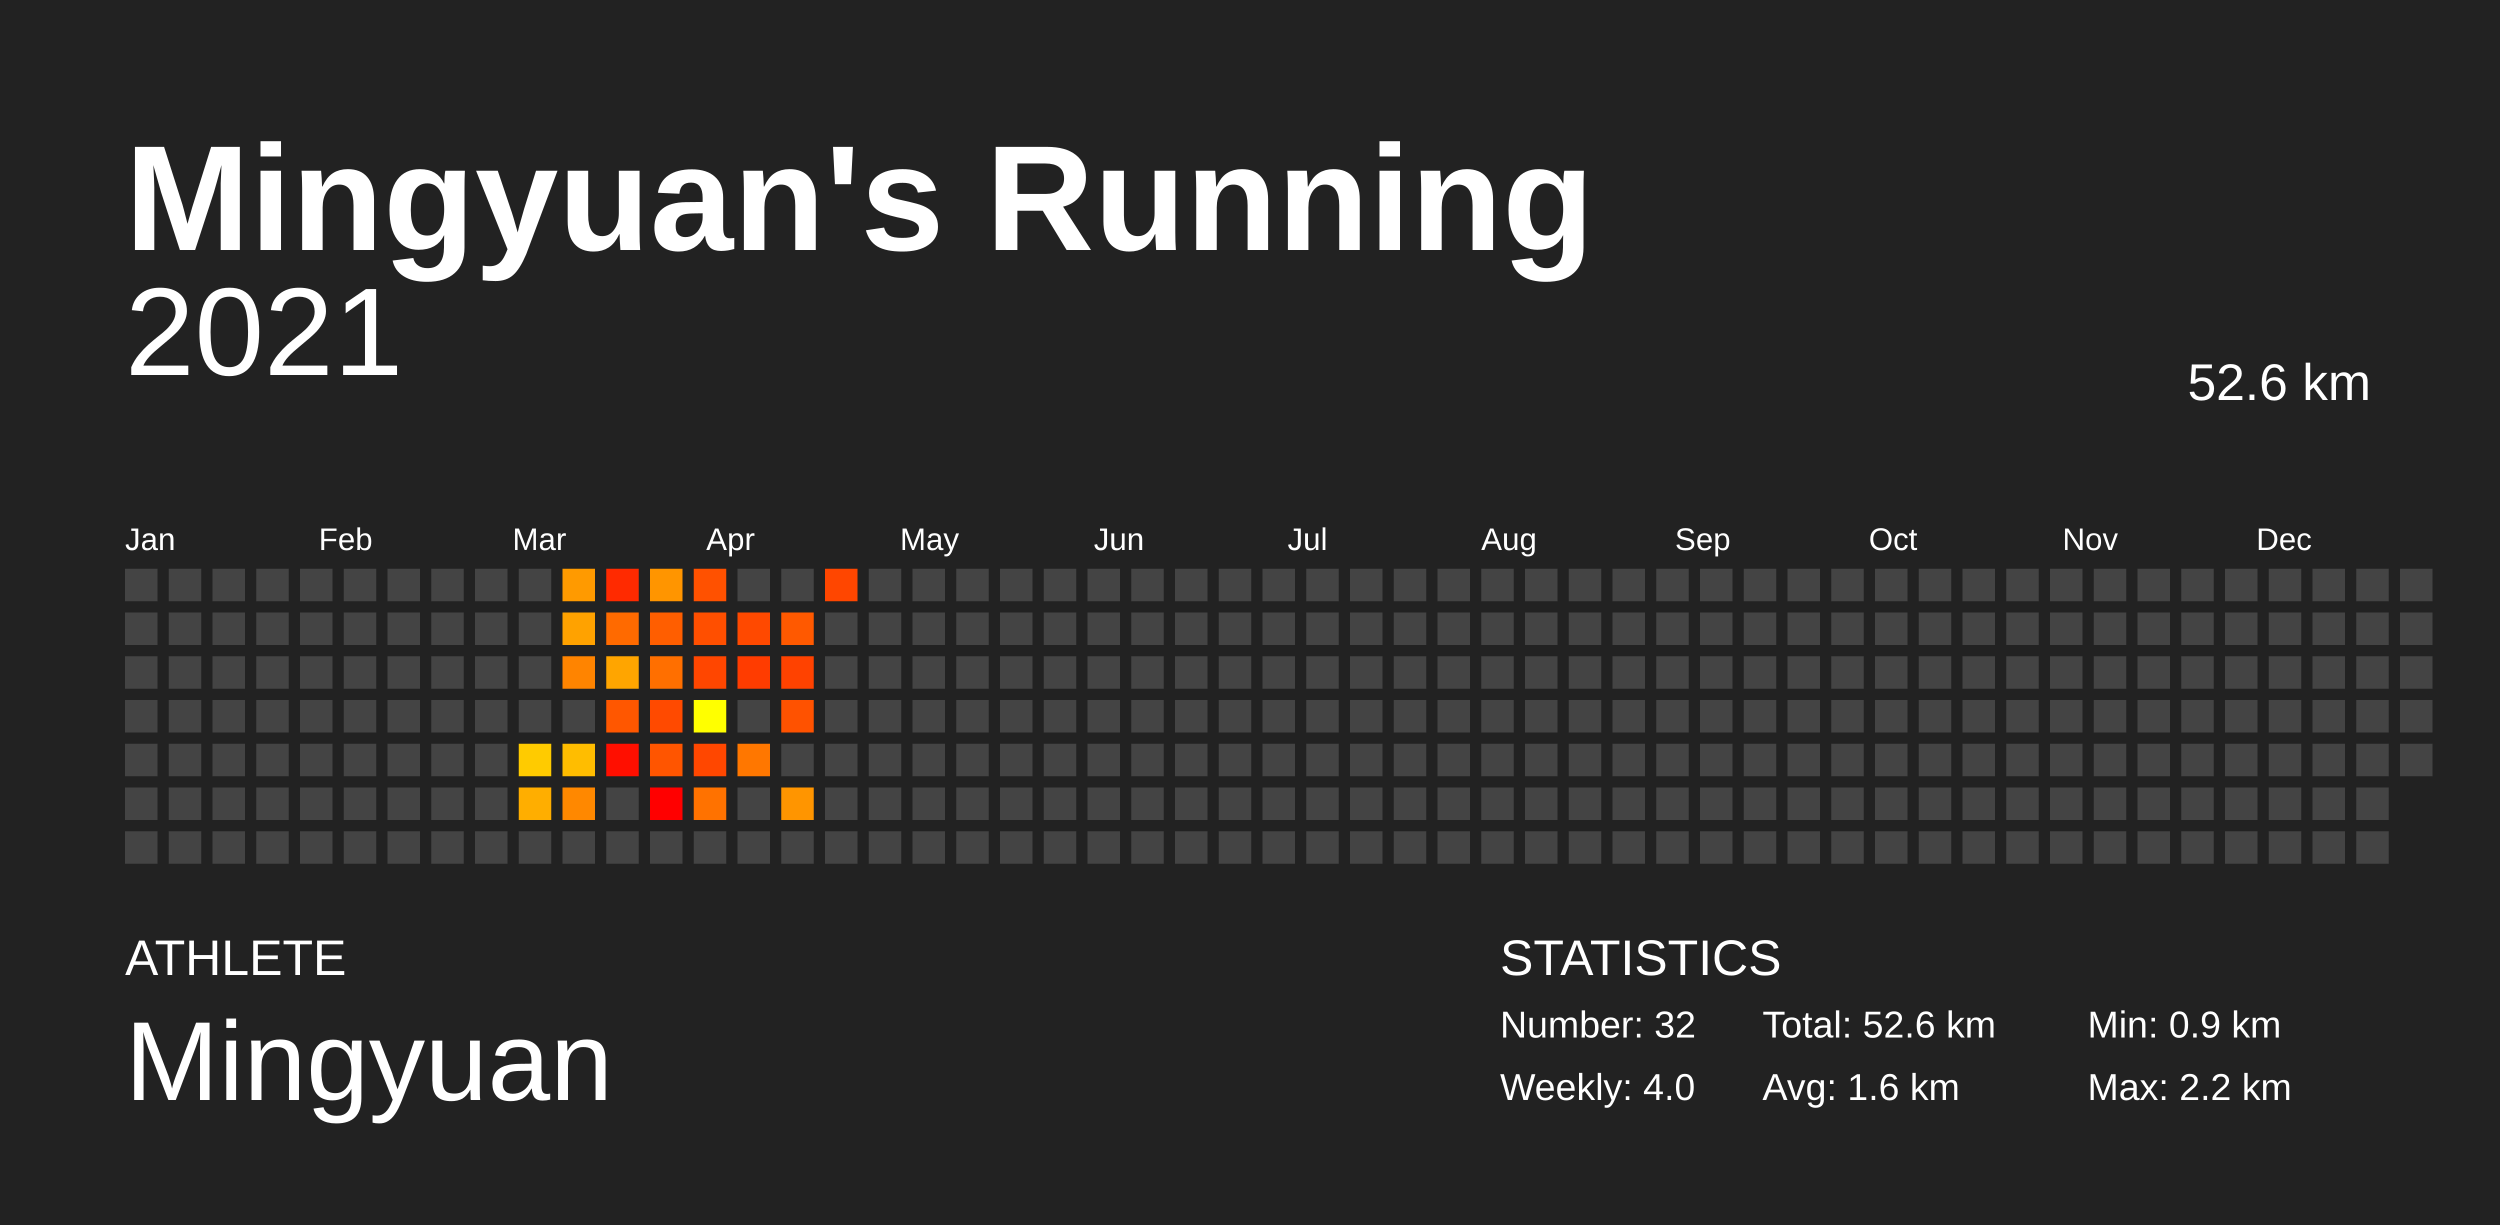
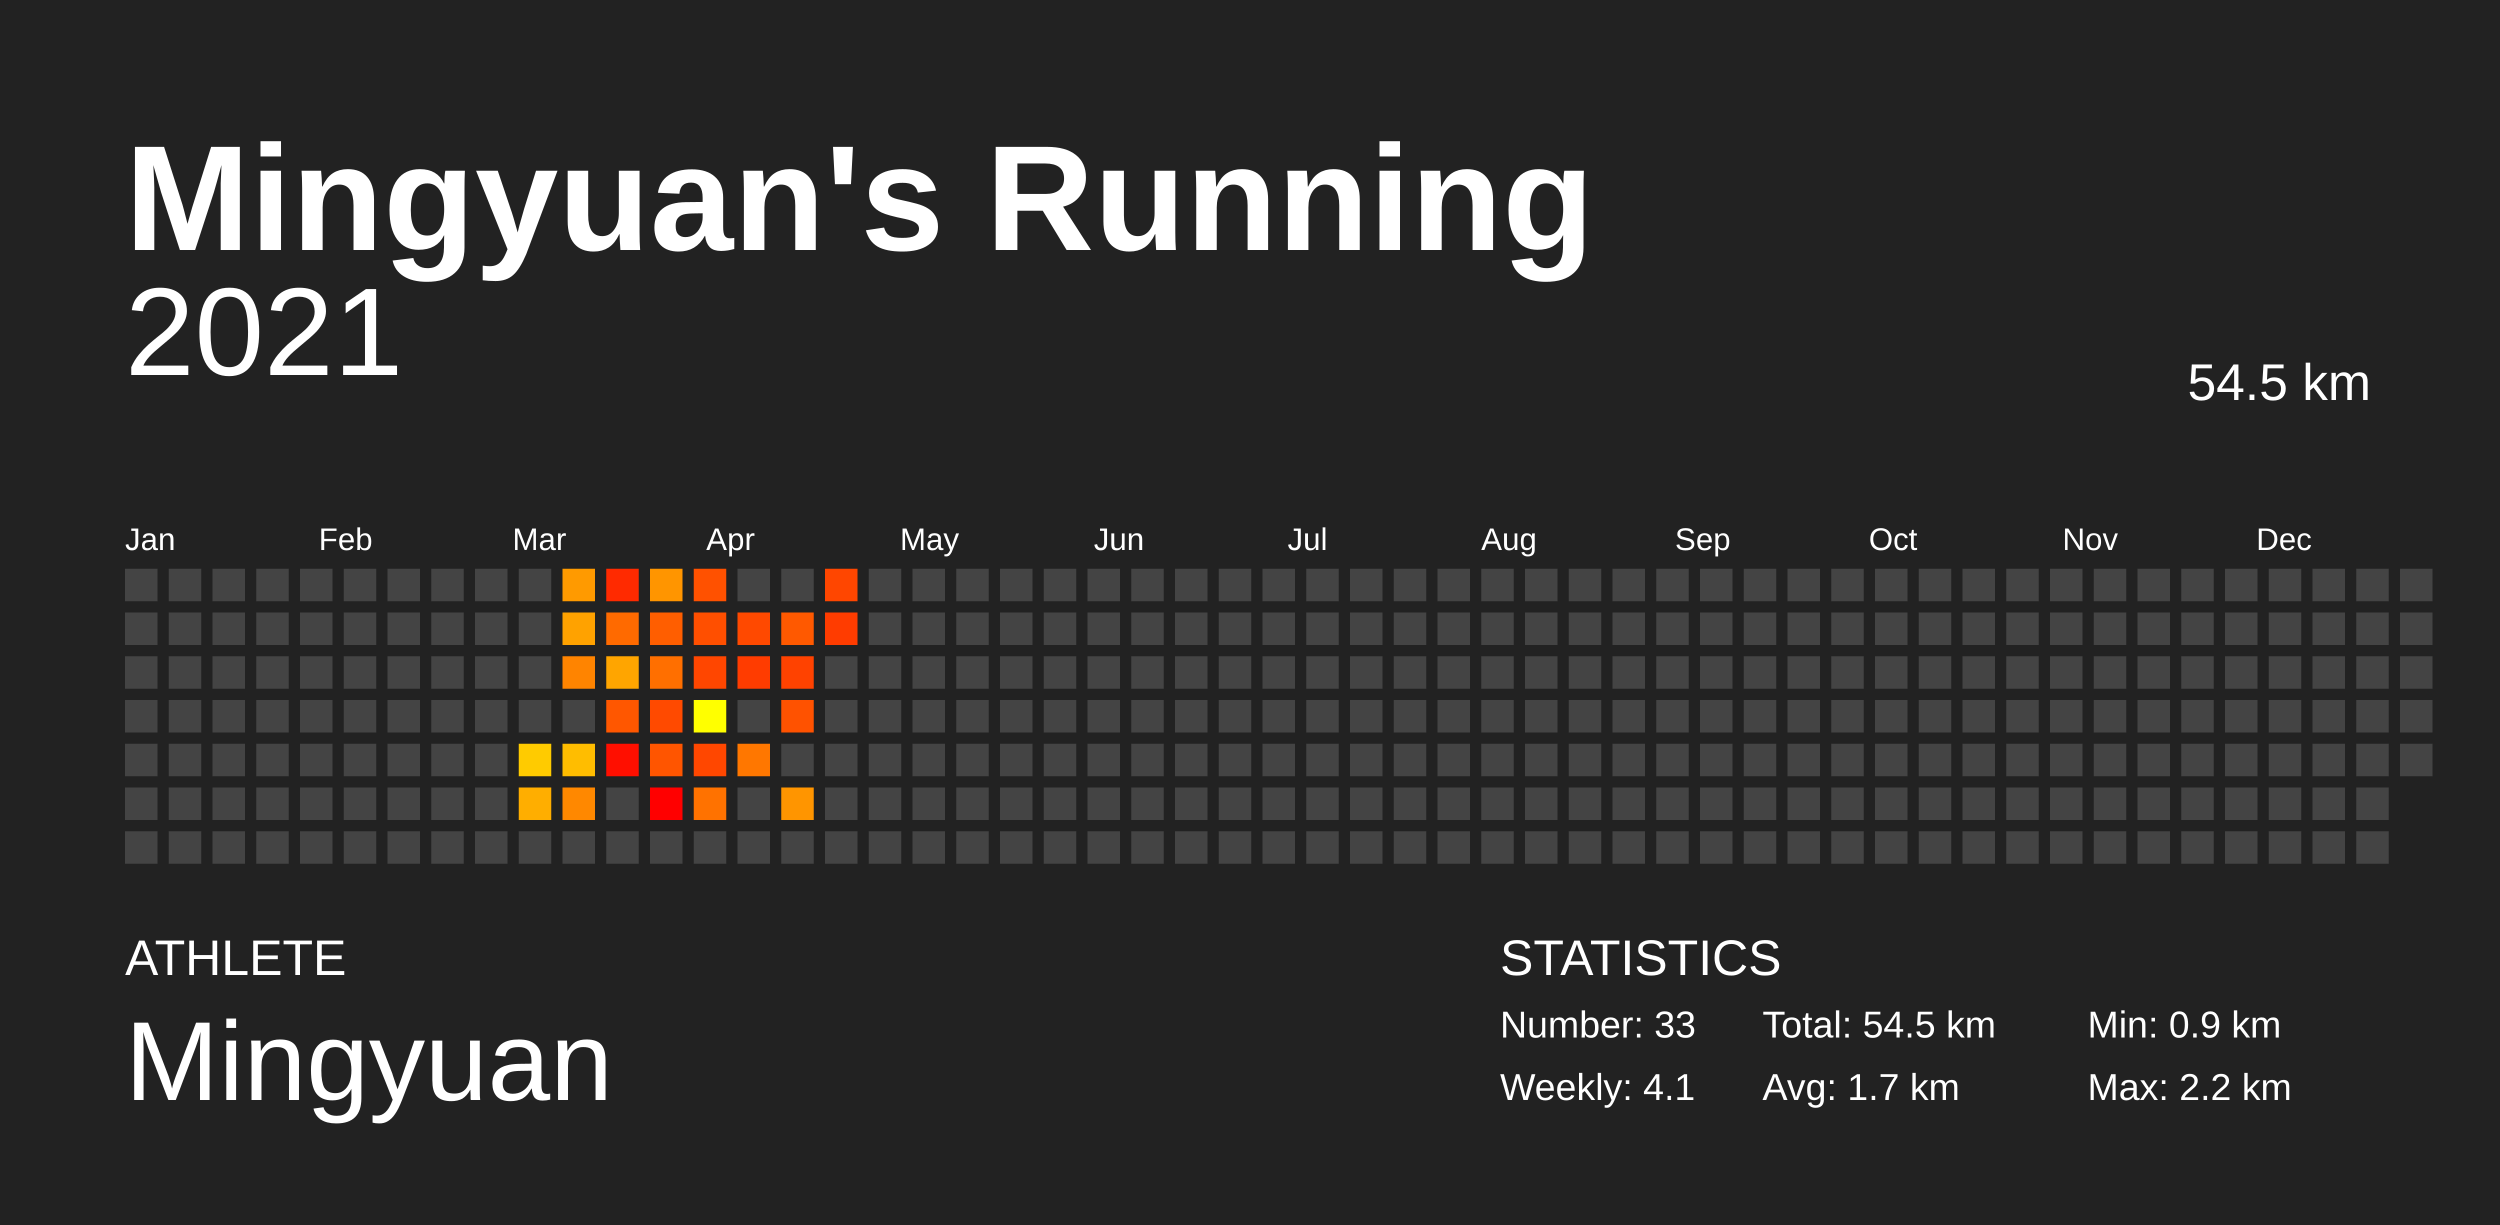
<svg xmlns="http://www.w3.org/2000/svg" baseProfile="full" height="98mm" version="1.1" viewBox="0,0,200,98" width="200mm">
  <defs />
  <rect fill="#222222" height="98" width="200" x="0" y="0" />
  <text fill="#FFFFFF" style="font-size:12px; font-family:Arial; font-weight:bold;" x="10" y="20">Mingyuan's Running</text>
  <text fill="#FFFFFF" style="font-size:4px; font-family:Arial" x="10" y="78">ATHLETE</text>
  <text fill="#FFFFFF" style="font-size:9px; font-family:Arial" x="10" y="88">Mingyuan</text>
  <text fill="#FFFFFF" style="font-size:4px; font-family:Arial" x="120" y="78">STATISTICS</text>
-   <text fill="#FFFFFF" style="font-size:3px; font-family:Arial" x="120" y="83">Number: 32</text>
-   <text fill="#FFFFFF" style="font-size:3px; font-family:Arial" x="120" y="88">Weekly: 4.0</text>
-   <text fill="#FFFFFF" style="font-size:3px; font-family:Arial" x="141" y="83">Total: 52.6 km</text>
-   <text fill="#FFFFFF" style="font-size:3px; font-family:Arial" x="141" y="88">Avg: 1.6 km</text>
+   <text fill="#FFFFFF" style="font-size:3px; font-family:Arial" x="120" y="83">Number: 33</text>
+   <text fill="#FFFFFF" style="font-size:3px; font-family:Arial" x="120" y="88">Weekly: 4.1</text>
+   <text fill="#FFFFFF" style="font-size:3px; font-family:Arial" x="141" y="83">Total: 54.5 km</text>
+   <text fill="#FFFFFF" style="font-size:3px; font-family:Arial" x="141" y="88">Avg: 1.7 km</text>
  <text fill="#FFFFFF" style="font-size:3px; font-family:Arial" x="167" y="83">Min: 0.9 km</text>
  <text fill="#FFFFFF" style="font-size:3px; font-family:Arial" x="167" y="88">Max: 2.2 km</text>
  <text alignment-baseline="hanging" fill="#FFFFFF" style="font-size:10.0px; font-family:Arial;" x="10" y="30">2021</text>
-   <text alignment-baseline="hanging" fill="#FFFFFF" style="font-size:4.125px; font-family:Arial;" x="175" y="32">52.6 km</text>
+   <text alignment-baseline="hanging" fill="#FFFFFF" style="font-size:4.125px; font-family:Arial;" x="175" y="32">54.5 km</text>
  <text fill="#FFFFFF" style="font-size:2.5px; font-family:Arial" x="10.0" y="44">Jan</text>
  <text fill="#FFFFFF" style="font-size:2.5px; font-family:Arial" x="25.5" y="44">Feb</text>
  <text fill="#FFFFFF" style="font-size:2.5px; font-family:Arial" x="41.0" y="44">Mar</text>
  <text fill="#FFFFFF" style="font-size:2.5px; font-family:Arial" x="56.5" y="44">Apr</text>
  <text fill="#FFFFFF" style="font-size:2.5px; font-family:Arial" x="72.0" y="44">May</text>
  <text fill="#FFFFFF" style="font-size:2.5px; font-family:Arial" x="87.5" y="44">Jun</text>
  <text fill="#FFFFFF" style="font-size:2.5px; font-family:Arial" x="103.0" y="44">Jul</text>
  <text fill="#FFFFFF" style="font-size:2.5px; font-family:Arial" x="118.5" y="44">Aug</text>
  <text fill="#FFFFFF" style="font-size:2.5px; font-family:Arial" x="134.0" y="44">Sep</text>
  <text fill="#FFFFFF" style="font-size:2.5px; font-family:Arial" x="149.5" y="44">Oct</text>
  <text fill="#FFFFFF" style="font-size:2.5px; font-family:Arial" x="165.0" y="44">Nov</text>
  <text fill="#FFFFFF" style="font-size:2.5px; font-family:Arial" x="180.5" y="44">Dec</text>
  <rect fill="#444444" height="2.6" width="2.6" x="10.0" y="45.5" />
  <rect fill="#444444" height="2.6" width="2.6" x="10.0" y="49.0" />
  <rect fill="#444444" height="2.6" width="2.6" x="10.0" y="52.5" />
  <rect fill="#444444" height="2.6" width="2.6" x="10.0" y="56.0" />
  <rect fill="#444444" height="2.6" width="2.6" x="10.0" y="59.5" />
  <rect fill="#444444" height="2.6" width="2.6" x="10.0" y="63.0" />
  <rect fill="#444444" height="2.6" width="2.6" x="10.0" y="66.5" />
  <rect fill="#444444" height="2.6" width="2.6" x="13.5" y="45.5" />
  <rect fill="#444444" height="2.6" width="2.6" x="13.5" y="49.0" />
  <rect fill="#444444" height="2.6" width="2.6" x="13.5" y="52.5" />
  <rect fill="#444444" height="2.6" width="2.6" x="13.5" y="56.0" />
  <rect fill="#444444" height="2.6" width="2.6" x="13.5" y="59.5" />
  <rect fill="#444444" height="2.6" width="2.6" x="13.5" y="63.0" />
  <rect fill="#444444" height="2.6" width="2.6" x="13.5" y="66.5" />
  <rect fill="#444444" height="2.6" width="2.6" x="17.0" y="45.5" />
  <rect fill="#444444" height="2.6" width="2.6" x="17.0" y="49.0" />
  <rect fill="#444444" height="2.6" width="2.6" x="17.0" y="52.5" />
  <rect fill="#444444" height="2.6" width="2.6" x="17.0" y="56.0" />
  <rect fill="#444444" height="2.6" width="2.6" x="17.0" y="59.5" />
  <rect fill="#444444" height="2.6" width="2.6" x="17.0" y="63.0" />
  <rect fill="#444444" height="2.6" width="2.6" x="17.0" y="66.5" />
  <rect fill="#444444" height="2.6" width="2.6" x="20.5" y="45.5" />
  <rect fill="#444444" height="2.6" width="2.6" x="20.5" y="49.0" />
  <rect fill="#444444" height="2.6" width="2.6" x="20.5" y="52.5" />
  <rect fill="#444444" height="2.6" width="2.6" x="20.5" y="56.0" />
  <rect fill="#444444" height="2.6" width="2.6" x="20.5" y="59.5" />
  <rect fill="#444444" height="2.6" width="2.6" x="20.5" y="63.0" />
  <rect fill="#444444" height="2.6" width="2.6" x="20.5" y="66.5" />
  <rect fill="#444444" height="2.6" width="2.6" x="24.0" y="45.5" />
  <rect fill="#444444" height="2.6" width="2.6" x="24.0" y="49.0" />
  <rect fill="#444444" height="2.6" width="2.6" x="24.0" y="52.5" />
  <rect fill="#444444" height="2.6" width="2.6" x="24.0" y="56.0" />
  <rect fill="#444444" height="2.6" width="2.6" x="24.0" y="59.5" />
  <rect fill="#444444" height="2.6" width="2.6" x="24.0" y="63.0" />
  <rect fill="#444444" height="2.6" width="2.6" x="24.0" y="66.5" />
  <rect fill="#444444" height="2.6" width="2.6" x="27.5" y="45.5" />
  <rect fill="#444444" height="2.6" width="2.6" x="27.5" y="49.0" />
  <rect fill="#444444" height="2.6" width="2.6" x="27.5" y="52.5" />
  <rect fill="#444444" height="2.6" width="2.6" x="27.5" y="56.0" />
  <rect fill="#444444" height="2.6" width="2.6" x="27.5" y="59.5" />
  <rect fill="#444444" height="2.6" width="2.6" x="27.5" y="63.0" />
  <rect fill="#444444" height="2.6" width="2.6" x="27.5" y="66.5" />
  <rect fill="#444444" height="2.6" width="2.6" x="31.0" y="45.5" />
  <rect fill="#444444" height="2.6" width="2.6" x="31.0" y="49.0" />
  <rect fill="#444444" height="2.6" width="2.6" x="31.0" y="52.5" />
  <rect fill="#444444" height="2.6" width="2.6" x="31.0" y="56.0" />
  <rect fill="#444444" height="2.6" width="2.6" x="31.0" y="59.5" />
  <rect fill="#444444" height="2.6" width="2.6" x="31.0" y="63.0" />
  <rect fill="#444444" height="2.6" width="2.6" x="31.0" y="66.5" />
  <rect fill="#444444" height="2.6" width="2.6" x="34.5" y="45.5" />
  <rect fill="#444444" height="2.6" width="2.6" x="34.5" y="49.0" />
  <rect fill="#444444" height="2.6" width="2.6" x="34.5" y="52.5" />
  <rect fill="#444444" height="2.6" width="2.6" x="34.5" y="56.0" />
  <rect fill="#444444" height="2.6" width="2.6" x="34.5" y="59.5" />
  <rect fill="#444444" height="2.6" width="2.6" x="34.5" y="63.0" />
  <rect fill="#444444" height="2.6" width="2.6" x="34.5" y="66.5" />
  <rect fill="#444444" height="2.6" width="2.6" x="38.0" y="45.5" />
  <rect fill="#444444" height="2.6" width="2.6" x="38.0" y="49.0" />
  <rect fill="#444444" height="2.6" width="2.6" x="38.0" y="52.5" />
  <rect fill="#444444" height="2.6" width="2.6" x="38.0" y="56.0" />
  <rect fill="#444444" height="2.6" width="2.6" x="38.0" y="59.5" />
  <rect fill="#444444" height="2.6" width="2.6" x="38.0" y="63.0" />
  <rect fill="#444444" height="2.6" width="2.6" x="38.0" y="66.5" />
  <rect fill="#444444" height="2.6" width="2.6" x="41.5" y="45.5" />
  <rect fill="#444444" height="2.6" width="2.6" x="41.5" y="49.0" />
  <rect fill="#444444" height="2.6" width="2.6" x="41.5" y="52.5" />
  <rect fill="#444444" height="2.6" width="2.6" x="41.5" y="56.0" />
  <rect fill="#ffcb00" height="2.6" width="2.6" x="41.5" y="59.5" />
  <rect fill="#ffae00" height="2.6" width="2.6" x="41.5" y="63.0" />
  <rect fill="#444444" height="2.6" width="2.6" x="41.5" y="66.5" />
  <rect fill="#ff9a00" height="2.6" width="2.6" x="45.0" y="45.5" />
  <rect fill="#ffa200" height="2.6" width="2.6" x="45.0" y="49.0" />
  <rect fill="#ff8400" height="2.6" width="2.6" x="45.0" y="52.5" />
  <rect fill="#444444" height="2.6" width="2.6" x="45.0" y="56.0" />
  <rect fill="#ffbd00" height="2.6" width="2.6" x="45.0" y="59.5" />
  <rect fill="#ff8800" height="2.6" width="2.6" x="45.0" y="63.0" />
  <rect fill="#444444" height="2.6" width="2.6" x="45.0" y="66.5" />
  <rect fill="#ff2a00" height="2.6" width="2.6" x="48.5" y="45.5" />
  <rect fill="#ff6a00" height="2.6" width="2.6" x="48.5" y="49.0" />
  <rect fill="#ffa500" height="2.6" width="2.6" x="48.5" y="52.5" />
  <rect fill="#ff5700" height="2.6" width="2.6" x="48.5" y="56.0" />
  <rect fill="#ff0f00" height="2.6" width="2.6" x="48.5" y="59.5" />
  <rect fill="#444444" height="2.6" width="2.6" x="48.5" y="63.0" />
  <rect fill="#444444" height="2.6" width="2.6" x="48.5" y="66.5" />
  <rect fill="#ff9500" height="2.6" width="2.6" x="52.0" y="45.5" />
  <rect fill="#ff5e00" height="2.6" width="2.6" x="52.0" y="49.0" />
  <rect fill="#ff6f00" height="2.6" width="2.6" x="52.0" y="52.5" />
  <rect fill="#ff4a00" height="2.6" width="2.6" x="52.0" y="56.0" />
  <rect fill="#ff5500" height="2.6" width="2.6" x="52.0" y="59.5" />
  <rect fill="#ff0000" height="2.6" width="2.6" x="52.0" y="63.0" />
  <rect fill="#444444" height="2.6" width="2.6" x="52.0" y="66.5" />
  <rect fill="#ff5100" height="2.6" width="2.6" x="55.5" y="45.5" />
  <rect fill="#ff4f00" height="2.6" width="2.6" x="55.5" y="49.0" />
  <rect fill="#ff4600" height="2.6" width="2.6" x="55.5" y="52.5" />
  <rect fill="#ffff00" height="2.6" width="2.6" x="55.5" y="56.0" />
  <rect fill="#ff4700" height="2.6" width="2.6" x="55.5" y="59.5" />
  <rect fill="#ff7200" height="2.6" width="2.6" x="55.5" y="63.0" />
  <rect fill="#444444" height="2.6" width="2.6" x="55.5" y="66.5" />
  <rect fill="#444444" height="2.6" width="2.6" x="59.0" y="45.5" />
  <rect fill="#ff4900" height="2.6" width="2.6" x="59.0" y="49.0" />
  <rect fill="#ff3c00" height="2.6" width="2.6" x="59.0" y="52.5" />
  <rect fill="#444444" height="2.6" width="2.6" x="59.0" y="56.0" />
  <rect fill="#ff7700" height="2.6" width="2.6" x="59.0" y="59.5" />
  <rect fill="#444444" height="2.6" width="2.6" x="59.0" y="63.0" />
  <rect fill="#444444" height="2.6" width="2.6" x="59.0" y="66.5" />
  <rect fill="#444444" height="2.6" width="2.6" x="62.5" y="45.5" />
  <rect fill="#ff5900" height="2.6" width="2.6" x="62.5" y="49.0" />
  <rect fill="#ff4200" height="2.6" width="2.6" x="62.5" y="52.5" />
  <rect fill="#ff5200" height="2.6" width="2.6" x="62.5" y="56.0" />
  <rect fill="#444444" height="2.6" width="2.6" x="62.5" y="59.5" />
  <rect fill="#ff9500" height="2.6" width="2.6" x="62.5" y="63.0" />
  <rect fill="#444444" height="2.6" width="2.6" x="62.5" y="66.5" />
  <rect fill="#ff4600" height="2.6" width="2.6" x="66.0" y="45.5" />
-   <rect fill="#444444" height="2.6" width="2.6" x="66.0" y="49.0" />
+   <rect fill="#ff3c00" height="2.6" width="2.6" x="66.0" y="49.0" />
  <rect fill="#444444" height="2.6" width="2.6" x="66.0" y="52.5" />
  <rect fill="#444444" height="2.6" width="2.6" x="66.0" y="56.0" />
  <rect fill="#444444" height="2.6" width="2.6" x="66.0" y="59.5" />
  <rect fill="#444444" height="2.6" width="2.6" x="66.0" y="63.0" />
  <rect fill="#444444" height="2.6" width="2.6" x="66.0" y="66.5" />
  <rect fill="#444444" height="2.6" width="2.6" x="69.5" y="45.5" />
  <rect fill="#444444" height="2.6" width="2.6" x="69.5" y="49.0" />
  <rect fill="#444444" height="2.6" width="2.6" x="69.5" y="52.5" />
  <rect fill="#444444" height="2.6" width="2.6" x="69.5" y="56.0" />
  <rect fill="#444444" height="2.6" width="2.6" x="69.5" y="59.5" />
  <rect fill="#444444" height="2.6" width="2.6" x="69.5" y="63.0" />
  <rect fill="#444444" height="2.6" width="2.6" x="69.5" y="66.5" />
  <rect fill="#444444" height="2.6" width="2.6" x="73.0" y="45.5" />
  <rect fill="#444444" height="2.6" width="2.6" x="73.0" y="49.0" />
  <rect fill="#444444" height="2.6" width="2.6" x="73.0" y="52.5" />
  <rect fill="#444444" height="2.6" width="2.6" x="73.0" y="56.0" />
  <rect fill="#444444" height="2.6" width="2.6" x="73.0" y="59.5" />
  <rect fill="#444444" height="2.6" width="2.6" x="73.0" y="63.0" />
  <rect fill="#444444" height="2.6" width="2.6" x="73.0" y="66.5" />
  <rect fill="#444444" height="2.6" width="2.6" x="76.5" y="45.5" />
  <rect fill="#444444" height="2.6" width="2.6" x="76.5" y="49.0" />
  <rect fill="#444444" height="2.6" width="2.6" x="76.5" y="52.5" />
  <rect fill="#444444" height="2.6" width="2.6" x="76.5" y="56.0" />
  <rect fill="#444444" height="2.6" width="2.6" x="76.5" y="59.5" />
  <rect fill="#444444" height="2.6" width="2.6" x="76.5" y="63.0" />
  <rect fill="#444444" height="2.6" width="2.6" x="76.5" y="66.5" />
  <rect fill="#444444" height="2.6" width="2.6" x="80.0" y="45.5" />
  <rect fill="#444444" height="2.6" width="2.6" x="80.0" y="49.0" />
  <rect fill="#444444" height="2.6" width="2.6" x="80.0" y="52.5" />
  <rect fill="#444444" height="2.6" width="2.6" x="80.0" y="56.0" />
  <rect fill="#444444" height="2.6" width="2.6" x="80.0" y="59.5" />
  <rect fill="#444444" height="2.6" width="2.6" x="80.0" y="63.0" />
  <rect fill="#444444" height="2.6" width="2.6" x="80.0" y="66.5" />
  <rect fill="#444444" height="2.6" width="2.6" x="83.5" y="45.5" />
  <rect fill="#444444" height="2.6" width="2.6" x="83.5" y="49.0" />
  <rect fill="#444444" height="2.6" width="2.6" x="83.5" y="52.5" />
  <rect fill="#444444" height="2.6" width="2.6" x="83.5" y="56.0" />
  <rect fill="#444444" height="2.6" width="2.6" x="83.5" y="59.5" />
  <rect fill="#444444" height="2.6" width="2.6" x="83.5" y="63.0" />
  <rect fill="#444444" height="2.6" width="2.6" x="83.5" y="66.5" />
  <rect fill="#444444" height="2.6" width="2.6" x="87.0" y="45.5" />
  <rect fill="#444444" height="2.6" width="2.6" x="87.0" y="49.0" />
  <rect fill="#444444" height="2.6" width="2.6" x="87.0" y="52.5" />
  <rect fill="#444444" height="2.6" width="2.6" x="87.0" y="56.0" />
  <rect fill="#444444" height="2.6" width="2.6" x="87.0" y="59.5" />
  <rect fill="#444444" height="2.6" width="2.6" x="87.0" y="63.0" />
  <rect fill="#444444" height="2.6" width="2.6" x="87.0" y="66.5" />
  <rect fill="#444444" height="2.6" width="2.6" x="90.5" y="45.5" />
  <rect fill="#444444" height="2.6" width="2.6" x="90.5" y="49.0" />
  <rect fill="#444444" height="2.6" width="2.6" x="90.5" y="52.5" />
  <rect fill="#444444" height="2.6" width="2.6" x="90.5" y="56.0" />
  <rect fill="#444444" height="2.6" width="2.6" x="90.5" y="59.5" />
  <rect fill="#444444" height="2.6" width="2.6" x="90.5" y="63.0" />
  <rect fill="#444444" height="2.6" width="2.6" x="90.5" y="66.5" />
  <rect fill="#444444" height="2.6" width="2.6" x="94.0" y="45.5" />
  <rect fill="#444444" height="2.6" width="2.6" x="94.0" y="49.0" />
  <rect fill="#444444" height="2.6" width="2.6" x="94.0" y="52.5" />
  <rect fill="#444444" height="2.6" width="2.6" x="94.0" y="56.0" />
  <rect fill="#444444" height="2.6" width="2.6" x="94.0" y="59.5" />
  <rect fill="#444444" height="2.6" width="2.6" x="94.0" y="63.0" />
  <rect fill="#444444" height="2.6" width="2.6" x="94.0" y="66.5" />
  <rect fill="#444444" height="2.6" width="2.6" x="97.5" y="45.5" />
  <rect fill="#444444" height="2.6" width="2.6" x="97.5" y="49.0" />
  <rect fill="#444444" height="2.6" width="2.6" x="97.5" y="52.5" />
  <rect fill="#444444" height="2.6" width="2.6" x="97.5" y="56.0" />
  <rect fill="#444444" height="2.6" width="2.6" x="97.5" y="59.5" />
  <rect fill="#444444" height="2.6" width="2.6" x="97.5" y="63.0" />
  <rect fill="#444444" height="2.6" width="2.6" x="97.5" y="66.5" />
  <rect fill="#444444" height="2.6" width="2.6" x="101.0" y="45.5" />
  <rect fill="#444444" height="2.6" width="2.6" x="101.0" y="49.0" />
  <rect fill="#444444" height="2.6" width="2.6" x="101.0" y="52.5" />
  <rect fill="#444444" height="2.6" width="2.6" x="101.0" y="56.0" />
  <rect fill="#444444" height="2.6" width="2.6" x="101.0" y="59.5" />
  <rect fill="#444444" height="2.6" width="2.6" x="101.0" y="63.0" />
  <rect fill="#444444" height="2.6" width="2.6" x="101.0" y="66.5" />
  <rect fill="#444444" height="2.6" width="2.6" x="104.5" y="45.5" />
  <rect fill="#444444" height="2.6" width="2.6" x="104.5" y="49.0" />
  <rect fill="#444444" height="2.6" width="2.6" x="104.5" y="52.5" />
  <rect fill="#444444" height="2.6" width="2.6" x="104.5" y="56.0" />
  <rect fill="#444444" height="2.6" width="2.6" x="104.5" y="59.5" />
  <rect fill="#444444" height="2.6" width="2.6" x="104.5" y="63.0" />
  <rect fill="#444444" height="2.6" width="2.6" x="104.5" y="66.5" />
  <rect fill="#444444" height="2.6" width="2.6" x="108.0" y="45.5" />
  <rect fill="#444444" height="2.6" width="2.6" x="108.0" y="49.0" />
  <rect fill="#444444" height="2.6" width="2.6" x="108.0" y="52.5" />
  <rect fill="#444444" height="2.6" width="2.6" x="108.0" y="56.0" />
  <rect fill="#444444" height="2.6" width="2.6" x="108.0" y="59.5" />
  <rect fill="#444444" height="2.6" width="2.6" x="108.0" y="63.0" />
  <rect fill="#444444" height="2.6" width="2.6" x="108.0" y="66.5" />
  <rect fill="#444444" height="2.6" width="2.6" x="111.5" y="45.5" />
  <rect fill="#444444" height="2.6" width="2.6" x="111.5" y="49.0" />
  <rect fill="#444444" height="2.6" width="2.6" x="111.5" y="52.5" />
  <rect fill="#444444" height="2.6" width="2.6" x="111.5" y="56.0" />
  <rect fill="#444444" height="2.6" width="2.6" x="111.5" y="59.5" />
  <rect fill="#444444" height="2.6" width="2.6" x="111.5" y="63.0" />
  <rect fill="#444444" height="2.6" width="2.6" x="111.5" y="66.5" />
  <rect fill="#444444" height="2.6" width="2.6" x="115.0" y="45.5" />
  <rect fill="#444444" height="2.6" width="2.6" x="115.0" y="49.0" />
  <rect fill="#444444" height="2.6" width="2.6" x="115.0" y="52.5" />
  <rect fill="#444444" height="2.6" width="2.6" x="115.0" y="56.0" />
  <rect fill="#444444" height="2.6" width="2.6" x="115.0" y="59.5" />
  <rect fill="#444444" height="2.6" width="2.6" x="115.0" y="63.0" />
  <rect fill="#444444" height="2.6" width="2.6" x="115.0" y="66.5" />
  <rect fill="#444444" height="2.6" width="2.6" x="118.5" y="45.5" />
  <rect fill="#444444" height="2.6" width="2.6" x="118.5" y="49.0" />
  <rect fill="#444444" height="2.6" width="2.6" x="118.5" y="52.5" />
  <rect fill="#444444" height="2.6" width="2.6" x="118.5" y="56.0" />
  <rect fill="#444444" height="2.6" width="2.6" x="118.5" y="59.5" />
  <rect fill="#444444" height="2.6" width="2.6" x="118.5" y="63.0" />
  <rect fill="#444444" height="2.6" width="2.6" x="118.5" y="66.5" />
  <rect fill="#444444" height="2.6" width="2.6" x="122.0" y="45.5" />
  <rect fill="#444444" height="2.6" width="2.6" x="122.0" y="49.0" />
  <rect fill="#444444" height="2.6" width="2.6" x="122.0" y="52.5" />
  <rect fill="#444444" height="2.6" width="2.6" x="122.0" y="56.0" />
  <rect fill="#444444" height="2.6" width="2.6" x="122.0" y="59.5" />
  <rect fill="#444444" height="2.6" width="2.6" x="122.0" y="63.0" />
  <rect fill="#444444" height="2.6" width="2.6" x="122.0" y="66.5" />
  <rect fill="#444444" height="2.6" width="2.6" x="125.5" y="45.5" />
  <rect fill="#444444" height="2.6" width="2.6" x="125.5" y="49.0" />
  <rect fill="#444444" height="2.6" width="2.6" x="125.5" y="52.5" />
  <rect fill="#444444" height="2.6" width="2.6" x="125.5" y="56.0" />
  <rect fill="#444444" height="2.6" width="2.6" x="125.5" y="59.5" />
  <rect fill="#444444" height="2.6" width="2.6" x="125.5" y="63.0" />
  <rect fill="#444444" height="2.6" width="2.6" x="125.5" y="66.5" />
  <rect fill="#444444" height="2.6" width="2.6" x="129.0" y="45.5" />
  <rect fill="#444444" height="2.6" width="2.6" x="129.0" y="49.0" />
  <rect fill="#444444" height="2.6" width="2.6" x="129.0" y="52.5" />
  <rect fill="#444444" height="2.6" width="2.6" x="129.0" y="56.0" />
  <rect fill="#444444" height="2.6" width="2.6" x="129.0" y="59.5" />
  <rect fill="#444444" height="2.6" width="2.6" x="129.0" y="63.0" />
  <rect fill="#444444" height="2.6" width="2.6" x="129.0" y="66.5" />
  <rect fill="#444444" height="2.6" width="2.6" x="132.5" y="45.5" />
  <rect fill="#444444" height="2.6" width="2.6" x="132.5" y="49.0" />
  <rect fill="#444444" height="2.6" width="2.6" x="132.5" y="52.5" />
  <rect fill="#444444" height="2.6" width="2.6" x="132.5" y="56.0" />
  <rect fill="#444444" height="2.6" width="2.6" x="132.5" y="59.5" />
  <rect fill="#444444" height="2.6" width="2.6" x="132.5" y="63.0" />
  <rect fill="#444444" height="2.6" width="2.6" x="132.5" y="66.5" />
  <rect fill="#444444" height="2.6" width="2.6" x="136.0" y="45.5" />
  <rect fill="#444444" height="2.6" width="2.6" x="136.0" y="49.0" />
  <rect fill="#444444" height="2.6" width="2.6" x="136.0" y="52.5" />
  <rect fill="#444444" height="2.6" width="2.6" x="136.0" y="56.0" />
  <rect fill="#444444" height="2.6" width="2.6" x="136.0" y="59.5" />
  <rect fill="#444444" height="2.6" width="2.6" x="136.0" y="63.0" />
  <rect fill="#444444" height="2.6" width="2.6" x="136.0" y="66.5" />
  <rect fill="#444444" height="2.6" width="2.6" x="139.5" y="45.5" />
  <rect fill="#444444" height="2.6" width="2.6" x="139.5" y="49.0" />
  <rect fill="#444444" height="2.6" width="2.6" x="139.5" y="52.5" />
  <rect fill="#444444" height="2.6" width="2.6" x="139.5" y="56.0" />
  <rect fill="#444444" height="2.6" width="2.6" x="139.5" y="59.5" />
  <rect fill="#444444" height="2.6" width="2.6" x="139.5" y="63.0" />
  <rect fill="#444444" height="2.6" width="2.6" x="139.5" y="66.5" />
  <rect fill="#444444" height="2.6" width="2.6" x="143.0" y="45.5" />
  <rect fill="#444444" height="2.6" width="2.6" x="143.0" y="49.0" />
  <rect fill="#444444" height="2.6" width="2.6" x="143.0" y="52.5" />
  <rect fill="#444444" height="2.6" width="2.6" x="143.0" y="56.0" />
  <rect fill="#444444" height="2.6" width="2.6" x="143.0" y="59.5" />
  <rect fill="#444444" height="2.6" width="2.6" x="143.0" y="63.0" />
  <rect fill="#444444" height="2.6" width="2.6" x="143.0" y="66.5" />
  <rect fill="#444444" height="2.6" width="2.6" x="146.5" y="45.5" />
  <rect fill="#444444" height="2.6" width="2.6" x="146.5" y="49.0" />
  <rect fill="#444444" height="2.6" width="2.6" x="146.5" y="52.5" />
  <rect fill="#444444" height="2.6" width="2.6" x="146.5" y="56.0" />
  <rect fill="#444444" height="2.6" width="2.6" x="146.5" y="59.5" />
  <rect fill="#444444" height="2.6" width="2.6" x="146.5" y="63.0" />
  <rect fill="#444444" height="2.6" width="2.6" x="146.5" y="66.5" />
  <rect fill="#444444" height="2.6" width="2.6" x="150.0" y="45.5" />
  <rect fill="#444444" height="2.6" width="2.6" x="150.0" y="49.0" />
  <rect fill="#444444" height="2.6" width="2.6" x="150.0" y="52.5" />
  <rect fill="#444444" height="2.6" width="2.6" x="150.0" y="56.0" />
  <rect fill="#444444" height="2.6" width="2.6" x="150.0" y="59.5" />
  <rect fill="#444444" height="2.6" width="2.6" x="150.0" y="63.0" />
  <rect fill="#444444" height="2.6" width="2.6" x="150.0" y="66.5" />
  <rect fill="#444444" height="2.6" width="2.6" x="153.5" y="45.5" />
  <rect fill="#444444" height="2.6" width="2.6" x="153.5" y="49.0" />
  <rect fill="#444444" height="2.6" width="2.6" x="153.5" y="52.5" />
  <rect fill="#444444" height="2.6" width="2.6" x="153.5" y="56.0" />
  <rect fill="#444444" height="2.6" width="2.6" x="153.5" y="59.5" />
  <rect fill="#444444" height="2.6" width="2.6" x="153.5" y="63.0" />
  <rect fill="#444444" height="2.6" width="2.6" x="153.5" y="66.5" />
  <rect fill="#444444" height="2.6" width="2.6" x="157.0" y="45.5" />
  <rect fill="#444444" height="2.6" width="2.6" x="157.0" y="49.0" />
  <rect fill="#444444" height="2.6" width="2.6" x="157.0" y="52.5" />
  <rect fill="#444444" height="2.6" width="2.6" x="157.0" y="56.0" />
  <rect fill="#444444" height="2.6" width="2.6" x="157.0" y="59.5" />
  <rect fill="#444444" height="2.6" width="2.6" x="157.0" y="63.0" />
  <rect fill="#444444" height="2.6" width="2.6" x="157.0" y="66.5" />
  <rect fill="#444444" height="2.6" width="2.6" x="160.5" y="45.5" />
  <rect fill="#444444" height="2.6" width="2.6" x="160.5" y="49.0" />
  <rect fill="#444444" height="2.6" width="2.6" x="160.5" y="52.5" />
  <rect fill="#444444" height="2.6" width="2.6" x="160.5" y="56.0" />
  <rect fill="#444444" height="2.6" width="2.6" x="160.5" y="59.5" />
  <rect fill="#444444" height="2.6" width="2.6" x="160.5" y="63.0" />
  <rect fill="#444444" height="2.6" width="2.6" x="160.5" y="66.5" />
  <rect fill="#444444" height="2.6" width="2.6" x="164.0" y="45.5" />
  <rect fill="#444444" height="2.6" width="2.6" x="164.0" y="49.0" />
  <rect fill="#444444" height="2.6" width="2.6" x="164.0" y="52.5" />
  <rect fill="#444444" height="2.6" width="2.6" x="164.0" y="56.0" />
  <rect fill="#444444" height="2.6" width="2.6" x="164.0" y="59.5" />
  <rect fill="#444444" height="2.6" width="2.6" x="164.0" y="63.0" />
  <rect fill="#444444" height="2.6" width="2.6" x="164.0" y="66.5" />
  <rect fill="#444444" height="2.6" width="2.6" x="167.5" y="45.5" />
  <rect fill="#444444" height="2.6" width="2.6" x="167.5" y="49.0" />
  <rect fill="#444444" height="2.6" width="2.6" x="167.5" y="52.5" />
  <rect fill="#444444" height="2.6" width="2.6" x="167.5" y="56.0" />
  <rect fill="#444444" height="2.6" width="2.6" x="167.5" y="59.5" />
  <rect fill="#444444" height="2.6" width="2.6" x="167.5" y="63.0" />
  <rect fill="#444444" height="2.6" width="2.6" x="167.5" y="66.5" />
  <rect fill="#444444" height="2.6" width="2.6" x="171.0" y="45.5" />
  <rect fill="#444444" height="2.6" width="2.6" x="171.0" y="49.0" />
  <rect fill="#444444" height="2.6" width="2.6" x="171.0" y="52.5" />
  <rect fill="#444444" height="2.6" width="2.6" x="171.0" y="56.0" />
  <rect fill="#444444" height="2.6" width="2.6" x="171.0" y="59.5" />
  <rect fill="#444444" height="2.6" width="2.6" x="171.0" y="63.0" />
  <rect fill="#444444" height="2.6" width="2.6" x="171.0" y="66.5" />
  <rect fill="#444444" height="2.6" width="2.6" x="174.5" y="45.5" />
  <rect fill="#444444" height="2.6" width="2.6" x="174.5" y="49.0" />
  <rect fill="#444444" height="2.6" width="2.6" x="174.5" y="52.5" />
  <rect fill="#444444" height="2.6" width="2.6" x="174.5" y="56.0" />
  <rect fill="#444444" height="2.6" width="2.6" x="174.5" y="59.5" />
  <rect fill="#444444" height="2.6" width="2.6" x="174.5" y="63.0" />
  <rect fill="#444444" height="2.6" width="2.6" x="174.5" y="66.5" />
  <rect fill="#444444" height="2.6" width="2.6" x="178.0" y="45.5" />
  <rect fill="#444444" height="2.6" width="2.6" x="178.0" y="49.0" />
  <rect fill="#444444" height="2.6" width="2.6" x="178.0" y="52.5" />
  <rect fill="#444444" height="2.6" width="2.6" x="178.0" y="56.0" />
  <rect fill="#444444" height="2.6" width="2.6" x="178.0" y="59.5" />
  <rect fill="#444444" height="2.6" width="2.6" x="178.0" y="63.0" />
  <rect fill="#444444" height="2.6" width="2.6" x="178.0" y="66.5" />
  <rect fill="#444444" height="2.6" width="2.6" x="181.5" y="45.5" />
  <rect fill="#444444" height="2.6" width="2.6" x="181.5" y="49.0" />
  <rect fill="#444444" height="2.6" width="2.6" x="181.5" y="52.5" />
  <rect fill="#444444" height="2.6" width="2.6" x="181.5" y="56.0" />
  <rect fill="#444444" height="2.6" width="2.6" x="181.5" y="59.5" />
  <rect fill="#444444" height="2.6" width="2.6" x="181.5" y="63.0" />
  <rect fill="#444444" height="2.6" width="2.6" x="181.5" y="66.5" />
  <rect fill="#444444" height="2.6" width="2.6" x="185.0" y="45.5" />
  <rect fill="#444444" height="2.6" width="2.6" x="185.0" y="49.0" />
  <rect fill="#444444" height="2.6" width="2.6" x="185.0" y="52.5" />
  <rect fill="#444444" height="2.6" width="2.6" x="185.0" y="56.0" />
  <rect fill="#444444" height="2.6" width="2.6" x="185.0" y="59.5" />
  <rect fill="#444444" height="2.6" width="2.6" x="185.0" y="63.0" />
  <rect fill="#444444" height="2.6" width="2.6" x="185.0" y="66.5" />
  <rect fill="#444444" height="2.6" width="2.6" x="188.5" y="45.5" />
  <rect fill="#444444" height="2.6" width="2.6" x="188.5" y="49.0" />
  <rect fill="#444444" height="2.6" width="2.6" x="188.5" y="52.5" />
  <rect fill="#444444" height="2.6" width="2.6" x="188.5" y="56.0" />
  <rect fill="#444444" height="2.6" width="2.6" x="188.5" y="59.5" />
  <rect fill="#444444" height="2.6" width="2.6" x="188.5" y="63.0" />
  <rect fill="#444444" height="2.6" width="2.6" x="188.5" y="66.5" />
  <rect fill="#444444" height="2.6" width="2.6" x="192.0" y="45.5" />
  <rect fill="#444444" height="2.6" width="2.6" x="192.0" y="49.0" />
  <rect fill="#444444" height="2.6" width="2.6" x="192.0" y="52.5" />
  <rect fill="#444444" height="2.6" width="2.6" x="192.0" y="56.0" />
  <rect fill="#444444" height="2.6" width="2.6" x="192.0" y="59.5" />
</svg>
